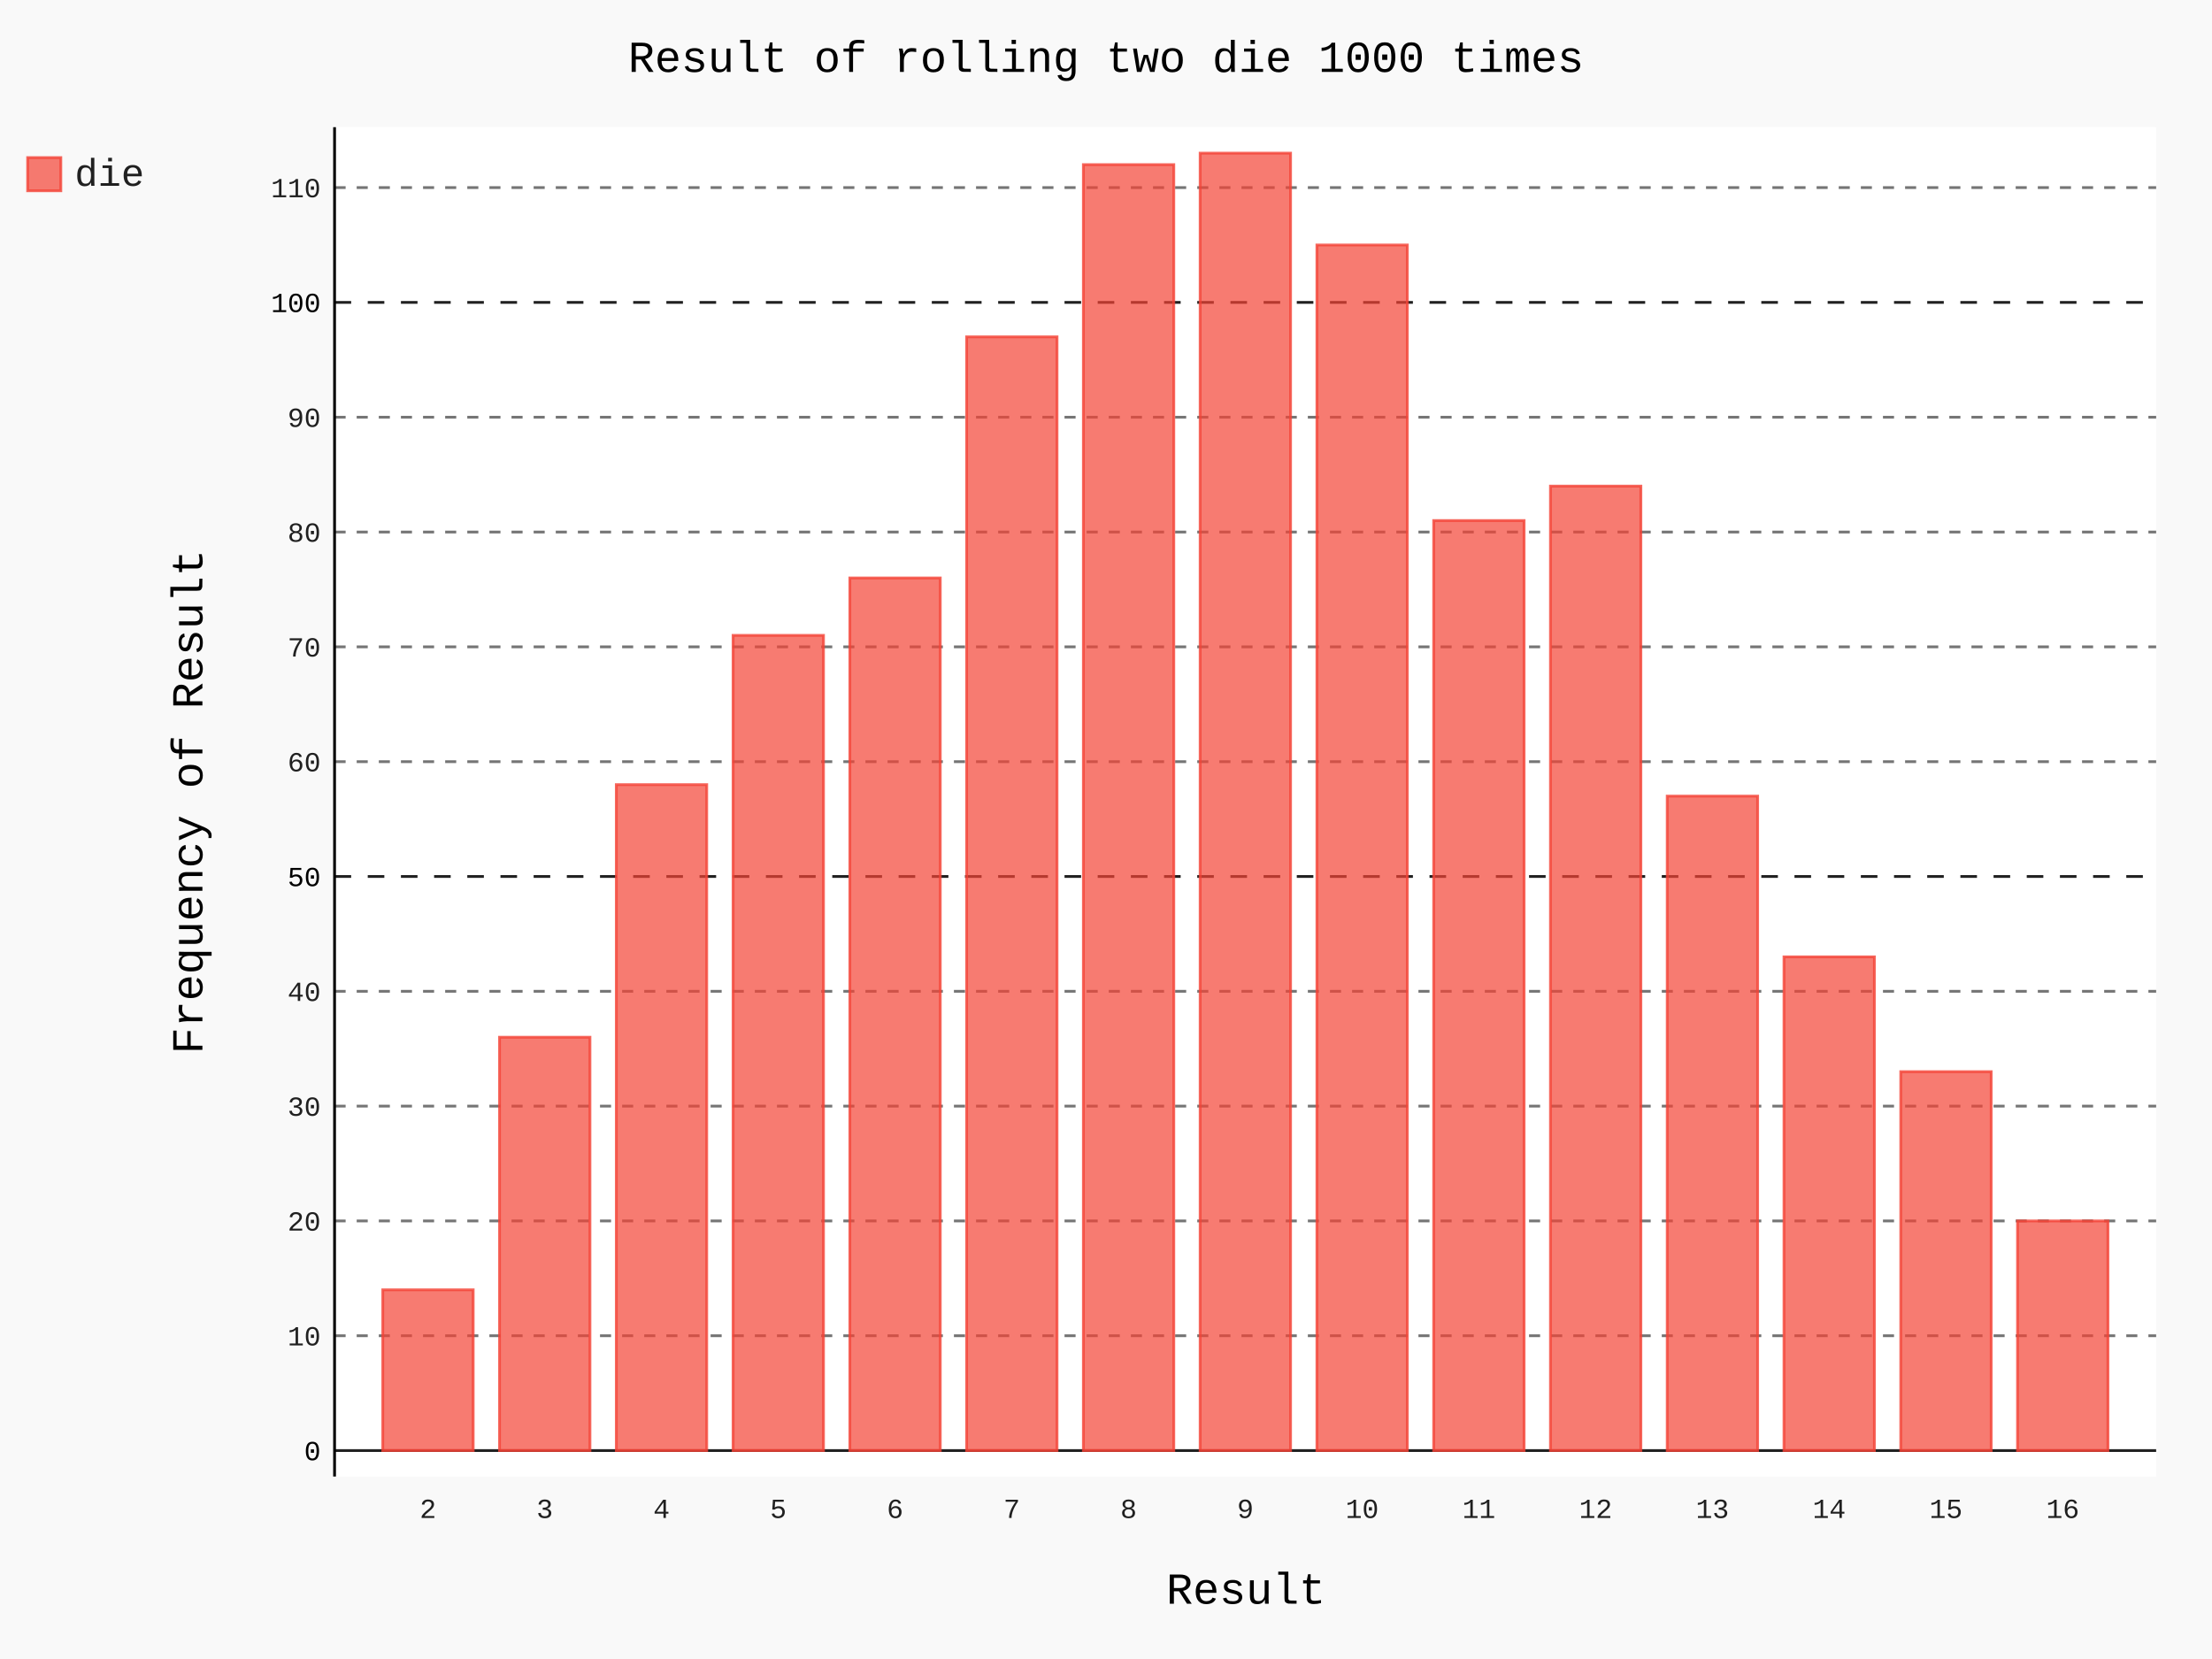
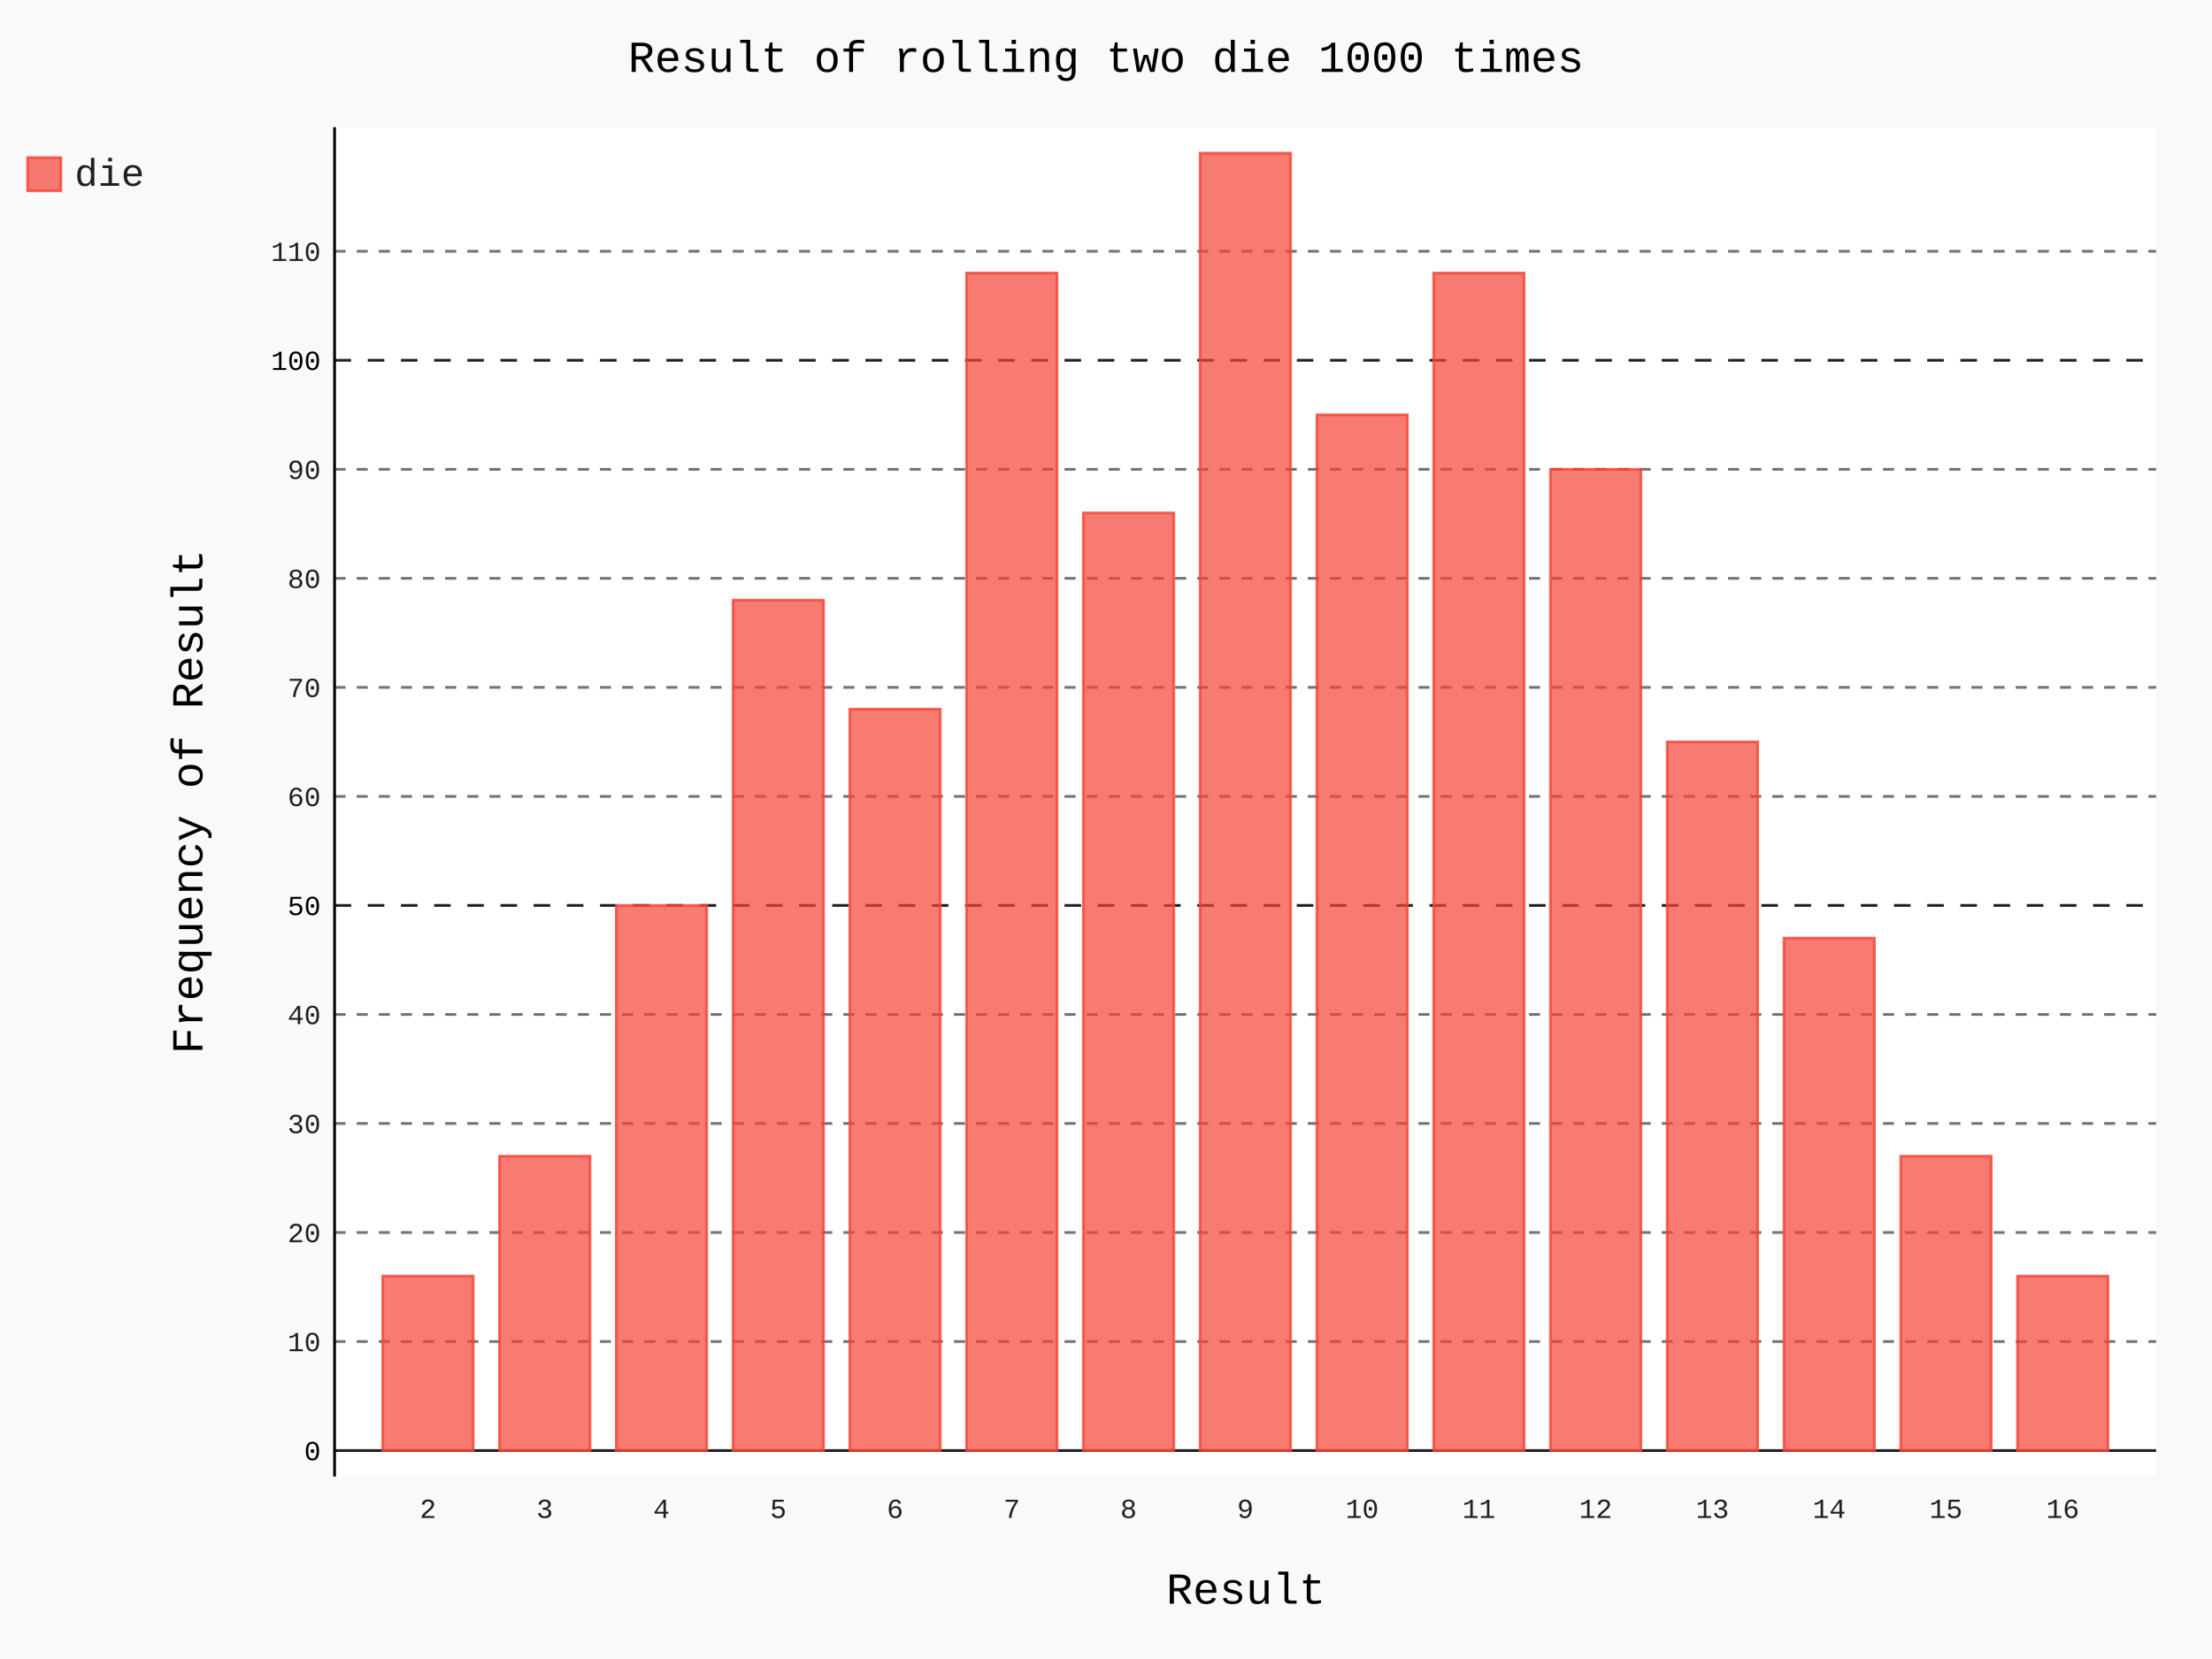
- <svg xmlns="http://www.w3.org/2000/svg" class="pygal-chart" id="chart-75028960-baba-4ecd-b02a-5eadd1411ec6" viewBox="0 0 800 600">
+ <svg xmlns="http://www.w3.org/2000/svg" class="pygal-chart" id="chart-ec043ef1-47a8-4332-b1a3-3ca2b2e5db9c" viewBox="0 0 800 600">
  <defs>
-     <style type="text/css">#chart-75028960-baba-4ecd-b02a-5eadd1411ec6{-webkit-user-select:none;-webkit-font-smoothing:antialiased;font-family:Consolas,"Liberation Mono",Menlo,Courier,monospace}#chart-75028960-baba-4ecd-b02a-5eadd1411ec6 .title{font-family:Consolas,"Liberation Mono",Menlo,Courier,monospace;font-size:16px}#chart-75028960-baba-4ecd-b02a-5eadd1411ec6 .legends .legend text{font-family:Consolas,"Liberation Mono",Menlo,Courier,monospace;font-size:14px}#chart-75028960-baba-4ecd-b02a-5eadd1411ec6 .axis text{font-family:Consolas,"Liberation Mono",Menlo,Courier,monospace;font-size:10px}#chart-75028960-baba-4ecd-b02a-5eadd1411ec6 .axis text.major{font-family:Consolas,"Liberation Mono",Menlo,Courier,monospace;font-size:10px}#chart-75028960-baba-4ecd-b02a-5eadd1411ec6 .text-overlay text.value{font-family:Consolas,"Liberation Mono",Menlo,Courier,monospace;font-size:16px}#chart-75028960-baba-4ecd-b02a-5eadd1411ec6 .text-overlay text.label{font-family:Consolas,"Liberation Mono",Menlo,Courier,monospace;font-size:10px}#chart-75028960-baba-4ecd-b02a-5eadd1411ec6 .tooltip{font-family:Consolas,"Liberation Mono",Menlo,Courier,monospace;font-size:14px}#chart-75028960-baba-4ecd-b02a-5eadd1411ec6 text.no_data{font-family:Consolas,"Liberation Mono",Menlo,Courier,monospace;font-size:64px}
- #chart-75028960-baba-4ecd-b02a-5eadd1411ec6{background-color:rgba(249,249,249,1)}#chart-75028960-baba-4ecd-b02a-5eadd1411ec6 path,#chart-75028960-baba-4ecd-b02a-5eadd1411ec6 line,#chart-75028960-baba-4ecd-b02a-5eadd1411ec6 rect,#chart-75028960-baba-4ecd-b02a-5eadd1411ec6 circle{-webkit-transition:150ms;-moz-transition:150ms;transition:150ms}#chart-75028960-baba-4ecd-b02a-5eadd1411ec6 .graph &gt; .background{fill:rgba(249,249,249,1)}#chart-75028960-baba-4ecd-b02a-5eadd1411ec6 .plot &gt; .background{fill:rgba(255,255,255,1)}#chart-75028960-baba-4ecd-b02a-5eadd1411ec6 .graph{fill:rgba(0,0,0,.87)}#chart-75028960-baba-4ecd-b02a-5eadd1411ec6 text.no_data{fill:rgba(0,0,0,1)}#chart-75028960-baba-4ecd-b02a-5eadd1411ec6 .title{fill:rgba(0,0,0,1)}#chart-75028960-baba-4ecd-b02a-5eadd1411ec6 .legends .legend text{fill:rgba(0,0,0,.87)}#chart-75028960-baba-4ecd-b02a-5eadd1411ec6 .legends .legend:hover text{fill:rgba(0,0,0,1)}#chart-75028960-baba-4ecd-b02a-5eadd1411ec6 .axis .line{stroke:rgba(0,0,0,1)}#chart-75028960-baba-4ecd-b02a-5eadd1411ec6 .axis .guide.line{stroke:rgba(0,0,0,.54)}#chart-75028960-baba-4ecd-b02a-5eadd1411ec6 .axis .major.line{stroke:rgba(0,0,0,.87)}#chart-75028960-baba-4ecd-b02a-5eadd1411ec6 .axis text.major{fill:rgba(0,0,0,1)}#chart-75028960-baba-4ecd-b02a-5eadd1411ec6 .axis.y .guides:hover .guide.line,#chart-75028960-baba-4ecd-b02a-5eadd1411ec6 .line-graph .axis.x .guides:hover .guide.line,#chart-75028960-baba-4ecd-b02a-5eadd1411ec6 .stackedline-graph .axis.x .guides:hover .guide.line,#chart-75028960-baba-4ecd-b02a-5eadd1411ec6 .xy-graph .axis.x .guides:hover .guide.line{stroke:rgba(0,0,0,1)}#chart-75028960-baba-4ecd-b02a-5eadd1411ec6 .axis .guides:hover text{fill:rgba(0,0,0,1)}#chart-75028960-baba-4ecd-b02a-5eadd1411ec6 .reactive{fill-opacity:.7;stroke-opacity:.8}#chart-75028960-baba-4ecd-b02a-5eadd1411ec6 .ci{stroke:rgba(0,0,0,.87)}#chart-75028960-baba-4ecd-b02a-5eadd1411ec6 .reactive.active,#chart-75028960-baba-4ecd-b02a-5eadd1411ec6 .active .reactive{fill-opacity:.8;stroke-opacity:.9;stroke-width:4}#chart-75028960-baba-4ecd-b02a-5eadd1411ec6 .ci .reactive.active{stroke-width:1.5}#chart-75028960-baba-4ecd-b02a-5eadd1411ec6 .series text{fill:rgba(0,0,0,1)}#chart-75028960-baba-4ecd-b02a-5eadd1411ec6 .tooltip rect{fill:rgba(255,255,255,1);stroke:rgba(0,0,0,1);-webkit-transition:opacity 150ms;-moz-transition:opacity 150ms;transition:opacity 150ms}#chart-75028960-baba-4ecd-b02a-5eadd1411ec6 .tooltip .label{fill:rgba(0,0,0,.87)}#chart-75028960-baba-4ecd-b02a-5eadd1411ec6 .tooltip .label{fill:rgba(0,0,0,.87)}#chart-75028960-baba-4ecd-b02a-5eadd1411ec6 .tooltip .legend{font-size:.8em;fill:rgba(0,0,0,.54)}#chart-75028960-baba-4ecd-b02a-5eadd1411ec6 .tooltip .x_label{font-size:.6em;fill:rgba(0,0,0,1)}#chart-75028960-baba-4ecd-b02a-5eadd1411ec6 .tooltip .xlink{font-size:.5em;text-decoration:underline}#chart-75028960-baba-4ecd-b02a-5eadd1411ec6 .tooltip .value{font-size:1.5em}#chart-75028960-baba-4ecd-b02a-5eadd1411ec6 .bound{font-size:.5em}#chart-75028960-baba-4ecd-b02a-5eadd1411ec6 .max-value{font-size:.75em;fill:rgba(0,0,0,.54)}#chart-75028960-baba-4ecd-b02a-5eadd1411ec6 .map-element{fill:rgba(255,255,255,1);stroke:rgba(0,0,0,.54) !important}#chart-75028960-baba-4ecd-b02a-5eadd1411ec6 .map-element .reactive{fill-opacity:inherit;stroke-opacity:inherit}#chart-75028960-baba-4ecd-b02a-5eadd1411ec6 .color-0,#chart-75028960-baba-4ecd-b02a-5eadd1411ec6 .color-0 a:visited{stroke:#F44336;fill:#F44336}#chart-75028960-baba-4ecd-b02a-5eadd1411ec6 .text-overlay .color-0 text{fill:black}
- #chart-75028960-baba-4ecd-b02a-5eadd1411ec6 text.no_data{text-anchor:middle}#chart-75028960-baba-4ecd-b02a-5eadd1411ec6 .guide.line{fill:none}#chart-75028960-baba-4ecd-b02a-5eadd1411ec6 .centered{text-anchor:middle}#chart-75028960-baba-4ecd-b02a-5eadd1411ec6 .title{text-anchor:middle}#chart-75028960-baba-4ecd-b02a-5eadd1411ec6 .legends .legend text{fill-opacity:1}#chart-75028960-baba-4ecd-b02a-5eadd1411ec6 .axis.x text{text-anchor:middle}#chart-75028960-baba-4ecd-b02a-5eadd1411ec6 .axis.x:not(.web) text[transform]{text-anchor:start}#chart-75028960-baba-4ecd-b02a-5eadd1411ec6 .axis.x:not(.web) text[transform].backwards{text-anchor:end}#chart-75028960-baba-4ecd-b02a-5eadd1411ec6 .axis.y text{text-anchor:end}#chart-75028960-baba-4ecd-b02a-5eadd1411ec6 .axis.y text[transform].backwards{text-anchor:start}#chart-75028960-baba-4ecd-b02a-5eadd1411ec6 .axis.y2 text{text-anchor:start}#chart-75028960-baba-4ecd-b02a-5eadd1411ec6 .axis.y2 text[transform].backwards{text-anchor:end}#chart-75028960-baba-4ecd-b02a-5eadd1411ec6 .axis .guide.line{stroke-dasharray:4,4}#chart-75028960-baba-4ecd-b02a-5eadd1411ec6 .axis .major.guide.line{stroke-dasharray:6,6}#chart-75028960-baba-4ecd-b02a-5eadd1411ec6 .horizontal .axis.y .guide.line,#chart-75028960-baba-4ecd-b02a-5eadd1411ec6 .horizontal .axis.y2 .guide.line,#chart-75028960-baba-4ecd-b02a-5eadd1411ec6 .vertical .axis.x .guide.line{opacity:0}#chart-75028960-baba-4ecd-b02a-5eadd1411ec6 .horizontal .axis.always_show .guide.line,#chart-75028960-baba-4ecd-b02a-5eadd1411ec6 .vertical .axis.always_show .guide.line{opacity:1 !important}#chart-75028960-baba-4ecd-b02a-5eadd1411ec6 .axis.y .guides:hover .guide.line,#chart-75028960-baba-4ecd-b02a-5eadd1411ec6 .axis.y2 .guides:hover .guide.line,#chart-75028960-baba-4ecd-b02a-5eadd1411ec6 .axis.x .guides:hover .guide.line{opacity:1}#chart-75028960-baba-4ecd-b02a-5eadd1411ec6 .axis .guides:hover text{opacity:1}#chart-75028960-baba-4ecd-b02a-5eadd1411ec6 .nofill{fill:none}#chart-75028960-baba-4ecd-b02a-5eadd1411ec6 .subtle-fill{fill-opacity:.2}#chart-75028960-baba-4ecd-b02a-5eadd1411ec6 .dot{stroke-width:1px;fill-opacity:1}#chart-75028960-baba-4ecd-b02a-5eadd1411ec6 .dot.active{stroke-width:5px}#chart-75028960-baba-4ecd-b02a-5eadd1411ec6 .dot.negative{fill:transparent}#chart-75028960-baba-4ecd-b02a-5eadd1411ec6 text,#chart-75028960-baba-4ecd-b02a-5eadd1411ec6 tspan{stroke:none !important}#chart-75028960-baba-4ecd-b02a-5eadd1411ec6 .series text.active{opacity:1}#chart-75028960-baba-4ecd-b02a-5eadd1411ec6 .tooltip rect{fill-opacity:.95;stroke-width:.5}#chart-75028960-baba-4ecd-b02a-5eadd1411ec6 .tooltip text{fill-opacity:1}#chart-75028960-baba-4ecd-b02a-5eadd1411ec6 .showable{visibility:hidden}#chart-75028960-baba-4ecd-b02a-5eadd1411ec6 .showable.shown{visibility:visible}#chart-75028960-baba-4ecd-b02a-5eadd1411ec6 .gauge-background{fill:rgba(229,229,229,1);stroke:none}#chart-75028960-baba-4ecd-b02a-5eadd1411ec6 .bg-lines{stroke:rgba(249,249,249,1);stroke-width:2px}</style>
+     <style type="text/css">#chart-ec043ef1-47a8-4332-b1a3-3ca2b2e5db9c{-webkit-user-select:none;-webkit-font-smoothing:antialiased;font-family:Consolas,"Liberation Mono",Menlo,Courier,monospace}#chart-ec043ef1-47a8-4332-b1a3-3ca2b2e5db9c .title{font-family:Consolas,"Liberation Mono",Menlo,Courier,monospace;font-size:16px}#chart-ec043ef1-47a8-4332-b1a3-3ca2b2e5db9c .legends .legend text{font-family:Consolas,"Liberation Mono",Menlo,Courier,monospace;font-size:14px}#chart-ec043ef1-47a8-4332-b1a3-3ca2b2e5db9c .axis text{font-family:Consolas,"Liberation Mono",Menlo,Courier,monospace;font-size:10px}#chart-ec043ef1-47a8-4332-b1a3-3ca2b2e5db9c .axis text.major{font-family:Consolas,"Liberation Mono",Menlo,Courier,monospace;font-size:10px}#chart-ec043ef1-47a8-4332-b1a3-3ca2b2e5db9c .text-overlay text.value{font-family:Consolas,"Liberation Mono",Menlo,Courier,monospace;font-size:16px}#chart-ec043ef1-47a8-4332-b1a3-3ca2b2e5db9c .text-overlay text.label{font-family:Consolas,"Liberation Mono",Menlo,Courier,monospace;font-size:10px}#chart-ec043ef1-47a8-4332-b1a3-3ca2b2e5db9c .tooltip{font-family:Consolas,"Liberation Mono",Menlo,Courier,monospace;font-size:14px}#chart-ec043ef1-47a8-4332-b1a3-3ca2b2e5db9c text.no_data{font-family:Consolas,"Liberation Mono",Menlo,Courier,monospace;font-size:64px}
+ #chart-ec043ef1-47a8-4332-b1a3-3ca2b2e5db9c{background-color:rgba(249,249,249,1)}#chart-ec043ef1-47a8-4332-b1a3-3ca2b2e5db9c path,#chart-ec043ef1-47a8-4332-b1a3-3ca2b2e5db9c line,#chart-ec043ef1-47a8-4332-b1a3-3ca2b2e5db9c rect,#chart-ec043ef1-47a8-4332-b1a3-3ca2b2e5db9c circle{-webkit-transition:150ms;-moz-transition:150ms;transition:150ms}#chart-ec043ef1-47a8-4332-b1a3-3ca2b2e5db9c .graph &gt; .background{fill:rgba(249,249,249,1)}#chart-ec043ef1-47a8-4332-b1a3-3ca2b2e5db9c .plot &gt; .background{fill:rgba(255,255,255,1)}#chart-ec043ef1-47a8-4332-b1a3-3ca2b2e5db9c .graph{fill:rgba(0,0,0,.87)}#chart-ec043ef1-47a8-4332-b1a3-3ca2b2e5db9c text.no_data{fill:rgba(0,0,0,1)}#chart-ec043ef1-47a8-4332-b1a3-3ca2b2e5db9c .title{fill:rgba(0,0,0,1)}#chart-ec043ef1-47a8-4332-b1a3-3ca2b2e5db9c .legends .legend text{fill:rgba(0,0,0,.87)}#chart-ec043ef1-47a8-4332-b1a3-3ca2b2e5db9c .legends .legend:hover text{fill:rgba(0,0,0,1)}#chart-ec043ef1-47a8-4332-b1a3-3ca2b2e5db9c .axis .line{stroke:rgba(0,0,0,1)}#chart-ec043ef1-47a8-4332-b1a3-3ca2b2e5db9c .axis .guide.line{stroke:rgba(0,0,0,.54)}#chart-ec043ef1-47a8-4332-b1a3-3ca2b2e5db9c .axis .major.line{stroke:rgba(0,0,0,.87)}#chart-ec043ef1-47a8-4332-b1a3-3ca2b2e5db9c .axis text.major{fill:rgba(0,0,0,1)}#chart-ec043ef1-47a8-4332-b1a3-3ca2b2e5db9c .axis.y .guides:hover .guide.line,#chart-ec043ef1-47a8-4332-b1a3-3ca2b2e5db9c .line-graph .axis.x .guides:hover .guide.line,#chart-ec043ef1-47a8-4332-b1a3-3ca2b2e5db9c .stackedline-graph .axis.x .guides:hover .guide.line,#chart-ec043ef1-47a8-4332-b1a3-3ca2b2e5db9c .xy-graph .axis.x .guides:hover .guide.line{stroke:rgba(0,0,0,1)}#chart-ec043ef1-47a8-4332-b1a3-3ca2b2e5db9c .axis .guides:hover text{fill:rgba(0,0,0,1)}#chart-ec043ef1-47a8-4332-b1a3-3ca2b2e5db9c .reactive{fill-opacity:.7;stroke-opacity:.8}#chart-ec043ef1-47a8-4332-b1a3-3ca2b2e5db9c .ci{stroke:rgba(0,0,0,.87)}#chart-ec043ef1-47a8-4332-b1a3-3ca2b2e5db9c .reactive.active,#chart-ec043ef1-47a8-4332-b1a3-3ca2b2e5db9c .active .reactive{fill-opacity:.8;stroke-opacity:.9;stroke-width:4}#chart-ec043ef1-47a8-4332-b1a3-3ca2b2e5db9c .ci .reactive.active{stroke-width:1.5}#chart-ec043ef1-47a8-4332-b1a3-3ca2b2e5db9c .series text{fill:rgba(0,0,0,1)}#chart-ec043ef1-47a8-4332-b1a3-3ca2b2e5db9c .tooltip rect{fill:rgba(255,255,255,1);stroke:rgba(0,0,0,1);-webkit-transition:opacity 150ms;-moz-transition:opacity 150ms;transition:opacity 150ms}#chart-ec043ef1-47a8-4332-b1a3-3ca2b2e5db9c .tooltip .label{fill:rgba(0,0,0,.87)}#chart-ec043ef1-47a8-4332-b1a3-3ca2b2e5db9c .tooltip .label{fill:rgba(0,0,0,.87)}#chart-ec043ef1-47a8-4332-b1a3-3ca2b2e5db9c .tooltip .legend{font-size:.8em;fill:rgba(0,0,0,.54)}#chart-ec043ef1-47a8-4332-b1a3-3ca2b2e5db9c .tooltip .x_label{font-size:.6em;fill:rgba(0,0,0,1)}#chart-ec043ef1-47a8-4332-b1a3-3ca2b2e5db9c .tooltip .xlink{font-size:.5em;text-decoration:underline}#chart-ec043ef1-47a8-4332-b1a3-3ca2b2e5db9c .tooltip .value{font-size:1.5em}#chart-ec043ef1-47a8-4332-b1a3-3ca2b2e5db9c .bound{font-size:.5em}#chart-ec043ef1-47a8-4332-b1a3-3ca2b2e5db9c .max-value{font-size:.75em;fill:rgba(0,0,0,.54)}#chart-ec043ef1-47a8-4332-b1a3-3ca2b2e5db9c .map-element{fill:rgba(255,255,255,1);stroke:rgba(0,0,0,.54) !important}#chart-ec043ef1-47a8-4332-b1a3-3ca2b2e5db9c .map-element .reactive{fill-opacity:inherit;stroke-opacity:inherit}#chart-ec043ef1-47a8-4332-b1a3-3ca2b2e5db9c .color-0,#chart-ec043ef1-47a8-4332-b1a3-3ca2b2e5db9c .color-0 a:visited{stroke:#F44336;fill:#F44336}#chart-ec043ef1-47a8-4332-b1a3-3ca2b2e5db9c .text-overlay .color-0 text{fill:black}
+ #chart-ec043ef1-47a8-4332-b1a3-3ca2b2e5db9c text.no_data{text-anchor:middle}#chart-ec043ef1-47a8-4332-b1a3-3ca2b2e5db9c .guide.line{fill:none}#chart-ec043ef1-47a8-4332-b1a3-3ca2b2e5db9c .centered{text-anchor:middle}#chart-ec043ef1-47a8-4332-b1a3-3ca2b2e5db9c .title{text-anchor:middle}#chart-ec043ef1-47a8-4332-b1a3-3ca2b2e5db9c .legends .legend text{fill-opacity:1}#chart-ec043ef1-47a8-4332-b1a3-3ca2b2e5db9c .axis.x text{text-anchor:middle}#chart-ec043ef1-47a8-4332-b1a3-3ca2b2e5db9c .axis.x:not(.web) text[transform]{text-anchor:start}#chart-ec043ef1-47a8-4332-b1a3-3ca2b2e5db9c .axis.x:not(.web) text[transform].backwards{text-anchor:end}#chart-ec043ef1-47a8-4332-b1a3-3ca2b2e5db9c .axis.y text{text-anchor:end}#chart-ec043ef1-47a8-4332-b1a3-3ca2b2e5db9c .axis.y text[transform].backwards{text-anchor:start}#chart-ec043ef1-47a8-4332-b1a3-3ca2b2e5db9c .axis.y2 text{text-anchor:start}#chart-ec043ef1-47a8-4332-b1a3-3ca2b2e5db9c .axis.y2 text[transform].backwards{text-anchor:end}#chart-ec043ef1-47a8-4332-b1a3-3ca2b2e5db9c .axis .guide.line{stroke-dasharray:4,4}#chart-ec043ef1-47a8-4332-b1a3-3ca2b2e5db9c .axis .major.guide.line{stroke-dasharray:6,6}#chart-ec043ef1-47a8-4332-b1a3-3ca2b2e5db9c .horizontal .axis.y .guide.line,#chart-ec043ef1-47a8-4332-b1a3-3ca2b2e5db9c .horizontal .axis.y2 .guide.line,#chart-ec043ef1-47a8-4332-b1a3-3ca2b2e5db9c .vertical .axis.x .guide.line{opacity:0}#chart-ec043ef1-47a8-4332-b1a3-3ca2b2e5db9c .horizontal .axis.always_show .guide.line,#chart-ec043ef1-47a8-4332-b1a3-3ca2b2e5db9c .vertical .axis.always_show .guide.line{opacity:1 !important}#chart-ec043ef1-47a8-4332-b1a3-3ca2b2e5db9c .axis.y .guides:hover .guide.line,#chart-ec043ef1-47a8-4332-b1a3-3ca2b2e5db9c .axis.y2 .guides:hover .guide.line,#chart-ec043ef1-47a8-4332-b1a3-3ca2b2e5db9c .axis.x .guides:hover .guide.line{opacity:1}#chart-ec043ef1-47a8-4332-b1a3-3ca2b2e5db9c .axis .guides:hover text{opacity:1}#chart-ec043ef1-47a8-4332-b1a3-3ca2b2e5db9c .nofill{fill:none}#chart-ec043ef1-47a8-4332-b1a3-3ca2b2e5db9c .subtle-fill{fill-opacity:.2}#chart-ec043ef1-47a8-4332-b1a3-3ca2b2e5db9c .dot{stroke-width:1px;fill-opacity:1}#chart-ec043ef1-47a8-4332-b1a3-3ca2b2e5db9c .dot.active{stroke-width:5px}#chart-ec043ef1-47a8-4332-b1a3-3ca2b2e5db9c .dot.negative{fill:transparent}#chart-ec043ef1-47a8-4332-b1a3-3ca2b2e5db9c text,#chart-ec043ef1-47a8-4332-b1a3-3ca2b2e5db9c tspan{stroke:none !important}#chart-ec043ef1-47a8-4332-b1a3-3ca2b2e5db9c .series text.active{opacity:1}#chart-ec043ef1-47a8-4332-b1a3-3ca2b2e5db9c .tooltip rect{fill-opacity:.95;stroke-width:.5}#chart-ec043ef1-47a8-4332-b1a3-3ca2b2e5db9c .tooltip text{fill-opacity:1}#chart-ec043ef1-47a8-4332-b1a3-3ca2b2e5db9c .showable{visibility:hidden}#chart-ec043ef1-47a8-4332-b1a3-3ca2b2e5db9c .showable.shown{visibility:visible}#chart-ec043ef1-47a8-4332-b1a3-3ca2b2e5db9c .gauge-background{fill:rgba(229,229,229,1);stroke:none}#chart-ec043ef1-47a8-4332-b1a3-3ca2b2e5db9c .bg-lines{stroke:rgba(249,249,249,1);stroke-width:2px}</style>
  </defs>
  <g class="graph bar-graph vertical">
    <rect class="background" height="600" width="800" x="0" y="0" />
    <g class="plot" transform="translate(121, 46)">
      <rect class="background" height="488" width="658.8" x="0" y="0" />
      <g class="axis y always_show">
        <g class="guides">
          <path class="axis major line" d="M0 478.615 h658.8" />
          <text class="major" x="-5" y="482.115">0</text>
        </g>
        <g class="guides">
-           <path class="guide line" d="M0 437.091 h658.8" />
-           <text class="" x="-5" y="440.591">10</text>
+           <path class="guide line" d="M0 439.184 h658.8" />
+           <text class="" x="-5" y="442.684">10</text>
        </g>
        <g class="guides">
-           <path class="guide line" d="M0 395.566 h658.8" />
-           <text class="" x="-5" y="399.066">20</text>
+           <path class="guide line" d="M0 399.753 h658.8" />
+           <text class="" x="-5" y="403.253">20</text>
        </g>
        <g class="guides">
-           <path class="guide line" d="M0 354.041 h658.8" />
-           <text class="" x="-5" y="357.541">30</text>
+           <path class="guide line" d="M0 360.322 h658.8" />
+           <text class="" x="-5" y="363.822">30</text>
        </g>
        <g class="guides">
-           <path class="guide line" d="M0 312.516 h658.8" />
-           <text class="" x="-5" y="316.016">40</text>
+           <path class="guide line" d="M0 320.891 h658.8" />
+           <text class="" x="-5" y="324.391">40</text>
        </g>
        <g class="guides">
-           <path class="major guide line" d="M0 270.991 h658.8" />
-           <text class="major" x="-5" y="274.491">50</text>
+           <path class="major guide line" d="M0 281.46 h658.8" />
+           <text class="major" x="-5" y="284.96">50</text>
        </g>
        <g class="guides">
-           <path class="guide line" d="M0 229.466 h658.8" />
-           <text class="" x="-5" y="232.966">60</text>
+           <path class="guide line" d="M0 242.028 h658.8" />
+           <text class="" x="-5" y="245.528">60</text>
        </g>
        <g class="guides">
-           <path class="guide line" d="M0 187.941 h658.8" />
-           <text class="" x="-5" y="191.441">70</text>
+           <path class="guide line" d="M0 202.597 h658.8" />
+           <text class="" x="-5" y="206.097">70</text>
        </g>
        <g class="guides">
-           <path class="guide line" d="M0 146.417 h658.8" />
-           <text class="" x="-5" y="149.917">80</text>
+           <path class="guide line" d="M0 163.166 h658.8" />
+           <text class="" x="-5" y="166.666">80</text>
        </g>
        <g class="guides">
-           <path class="guide line" d="M0 104.892 h658.8" />
-           <text class="" x="-5" y="108.392">90</text>
+           <path class="guide line" d="M0 123.735 h658.8" />
+           <text class="" x="-5" y="127.235">90</text>
        </g>
        <g class="guides">
-           <path class="major guide line" d="M0 63.367 h658.8" />
-           <text class="major" x="-5" y="66.867">100</text>
+           <path class="major guide line" d="M0 84.304 h658.8" />
+           <text class="major" x="-5" y="87.804">100</text>
        </g>
        <g class="guides">
-           <path class="guide line" d="M0 21.842 h658.8" />
-           <text class="" x="-5" y="25.342">110</text>
+           <path class="guide line" d="M0 44.873 h658.8" />
+           <text class="" x="-5" y="48.373">110</text>
        </g>
      </g>
      <g class="axis x">
        <path class="line" d="M0 0 v488" />
        <g class="guides">
          <path class="guide line" d="M33.785 0 v488" />
          <text class="" x="33.785" y="503.0">2</text>
        </g>
        <g class="guides">
          <path class="guide line" d="M76.015 0 v488" />
          <text class="" x="76.015" y="503.0">3</text>
        </g>
        <g class="guides">
          <path class="guide line" d="M118.246 0 v488" />
          <text class="" x="118.246" y="503.0">4</text>
        </g>
        <g class="guides">
          <path class="guide line" d="M160.477 0 v488" />
          <text class="" x="160.477" y="503.0">5</text>
        </g>
        <g class="guides">
          <path class="guide line" d="M202.708 0 v488" />
          <text class="" x="202.708" y="503.0">6</text>
        </g>
        <g class="guides">
          <path class="guide line" d="M244.938 0 v488" />
          <text class="" x="244.938" y="503.0">7</text>
        </g>
        <g class="guides">
          <path class="guide line" d="M287.169 0 v488" />
          <text class="" x="287.169" y="503.0">8</text>
        </g>
        <g class="guides">
          <path class="guide line" d="M329.4 0 v488" />
          <text class="" x="329.4" y="503.0">9</text>
        </g>
        <g class="guides">
          <path class="guide line" d="M371.631 0 v488" />
          <text class="" x="371.631" y="503.0">10</text>
        </g>
        <g class="guides">
          <path class="guide line" d="M413.862 0 v488" />
          <text class="" x="413.862" y="503.0">11</text>
        </g>
        <g class="guides">
          <path class="guide line" d="M456.092 0 v488" />
          <text class="" x="456.092" y="503.0">12</text>
        </g>
        <g class="guides">
          <path class="guide line" d="M498.323 0 v488" />
          <text class="" x="498.323" y="503.0">13</text>
        </g>
        <g class="guides">
          <path class="guide line" d="M540.554 0 v488" />
          <text class="" x="540.554" y="503.0">14</text>
        </g>
        <g class="guides">
          <path class="guide line" d="M582.785 0 v488" />
          <text class="" x="582.785" y="503.0">15</text>
        </g>
        <g class="guides">
          <path class="guide line" d="M625.015 0 v488" />
          <text class="" x="625.015" y="503.0">16</text>
        </g>
      </g>
      <g class="series serie-0 color-0">
        <g class="bars">
          <g class="bar">
-             <rect class="rect reactive tooltip-trigger" height="58.135" rx="0" ry="0" width="32.704" x="17.433" y="420.481" />
+             <rect class="rect reactive tooltip-trigger" height="63.09" rx="0" ry="0" width="32.704" x="17.433" y="415.526" />
          </g>
          <g class="bar">
-             <rect class="rect reactive tooltip-trigger" height="149.489" rx="0" ry="0" width="32.704" x="59.664" y="329.126" />
+             <rect class="rect reactive tooltip-trigger" height="106.464" rx="0" ry="0" width="32.704" x="59.664" y="372.151" />
          </g>
          <g class="bar">
-             <rect class="rect reactive tooltip-trigger" height="240.844" rx="0" ry="0" width="32.704" x="101.894" y="237.771" />
+             <rect class="rect reactive tooltip-trigger" height="197.156" rx="0" ry="0" width="32.704" x="101.894" y="281.46" />
          </g>
          <g class="bar">
-             <rect class="rect reactive tooltip-trigger" height="294.826" rx="0" ry="0" width="32.704" x="144.125" y="183.789" />
+             <rect class="rect reactive tooltip-trigger" height="307.563" rx="0" ry="0" width="32.704" x="144.125" y="171.052" />
          </g>
          <g class="bar">
-             <rect class="rect reactive tooltip-trigger" height="315.589" rx="0" ry="0" width="32.704" x="186.356" y="163.027" />
+             <rect class="rect reactive tooltip-trigger" height="268.132" rx="0" ry="0" width="32.704" x="186.356" y="210.484" />
          </g>
          <g class="bar">
-             <rect class="rect reactive tooltip-trigger" height="402.791" rx="0" ry="0" width="32.704" x="228.587" y="75.824" />
+             <rect class="rect reactive tooltip-trigger" height="425.856" rx="0" ry="0" width="32.704" x="228.587" y="52.759" />
          </g>
          <g class="bar">
-             <rect class="rect reactive tooltip-trigger" height="465.078" rx="0" ry="0" width="32.704" x="270.817" y="13.537" />
+             <rect class="rect reactive tooltip-trigger" height="339.108" rx="0" ry="0" width="32.704" x="270.817" y="139.507" />
          </g>
          <g class="bar">
            <rect class="rect reactive tooltip-trigger" height="469.231" rx="0" ry="0" width="32.704" x="313.048" y="9.385" />
          </g>
          <g class="bar">
-             <rect class="rect reactive tooltip-trigger" height="436.011" rx="0" ry="0" width="32.704" x="355.279" y="42.604" />
+             <rect class="rect reactive tooltip-trigger" height="374.596" rx="0" ry="0" width="32.704" x="355.279" y="104.019" />
          </g>
          <g class="bar">
-             <rect class="rect reactive tooltip-trigger" height="336.351" rx="0" ry="0" width="32.704" x="397.51" y="142.264" />
+             <rect class="rect reactive tooltip-trigger" height="425.856" rx="0" ry="0" width="32.704" x="397.51" y="52.759" />
          </g>
          <g class="bar">
-             <rect class="rect reactive tooltip-trigger" height="348.809" rx="0" ry="0" width="32.704" x="439.741" y="129.807" />
+             <rect class="rect reactive tooltip-trigger" height="354.88" rx="0" ry="0" width="32.704" x="439.741" y="123.735" />
          </g>
          <g class="bar">
-             <rect class="rect reactive tooltip-trigger" height="236.692" rx="0" ry="0" width="32.704" x="481.971" y="241.924" />
+             <rect class="rect reactive tooltip-trigger" height="256.303" rx="0" ry="0" width="32.704" x="481.971" y="222.313" />
          </g>
          <g class="bar">
-             <rect class="rect reactive tooltip-trigger" height="178.557" rx="0" ry="0" width="32.704" x="524.202" y="300.059" />
+             <rect class="rect reactive tooltip-trigger" height="185.326" rx="0" ry="0" width="32.704" x="524.202" y="293.289" />
          </g>
          <g class="bar">
-             <rect class="rect reactive tooltip-trigger" height="137.032" rx="0" ry="0" width="32.704" x="566.433" y="341.583" />
+             <rect class="rect reactive tooltip-trigger" height="106.464" rx="0" ry="0" width="32.704" x="566.433" y="372.151" />
          </g>
          <g class="bar">
-             <rect class="rect reactive tooltip-trigger" height="83.05" rx="0" ry="0" width="32.704" x="608.664" y="395.566" />
+             <rect class="rect reactive tooltip-trigger" height="63.09" rx="0" ry="0" width="32.704" x="608.664" y="415.526" />
          </g>
        </g>
      </g>
    </g>
    <g class="titles">
      <text class="title plot_title" x="400.0" y="26">Result of rolling two die 1000 times</text>
      <text class="title" x="450.6" y="580">Result</text>
      <text class="title" transform="rotate(-90 47.2 290)" x="47.2" y="316.0">Frequency of Result</text>
    </g>
    <g class="plot overlay" transform="translate(121, 46)">
      <g class="series serie-0 color-0" />
    </g>
    <g class="plot text-overlay" transform="translate(121, 46)">
      <g class="series serie-0 color-0" />
    </g>
    <g class="plot tooltip-overlay" transform="translate(121, 46)">
      <g class="tooltip" style="opacity: 0" transform="translate(0 0)">
        <rect class="tooltip-box" height="0" rx="0" ry="0" width="0" />
        <g class="text" />
      </g>
    </g>
    <g class="legends" transform="translate(10, 56)">
      <g class="legend reactive activate-serie" id="activate-serie-0">
        <rect class="color-0 reactive" height="12" width="12" x="0.0" y="1.0" />
        <text x="17.0" y="11.2">die</text>
      </g>
    </g>
    <g class="legends" transform="translate(790, 56)" />
  </g>
</svg>
